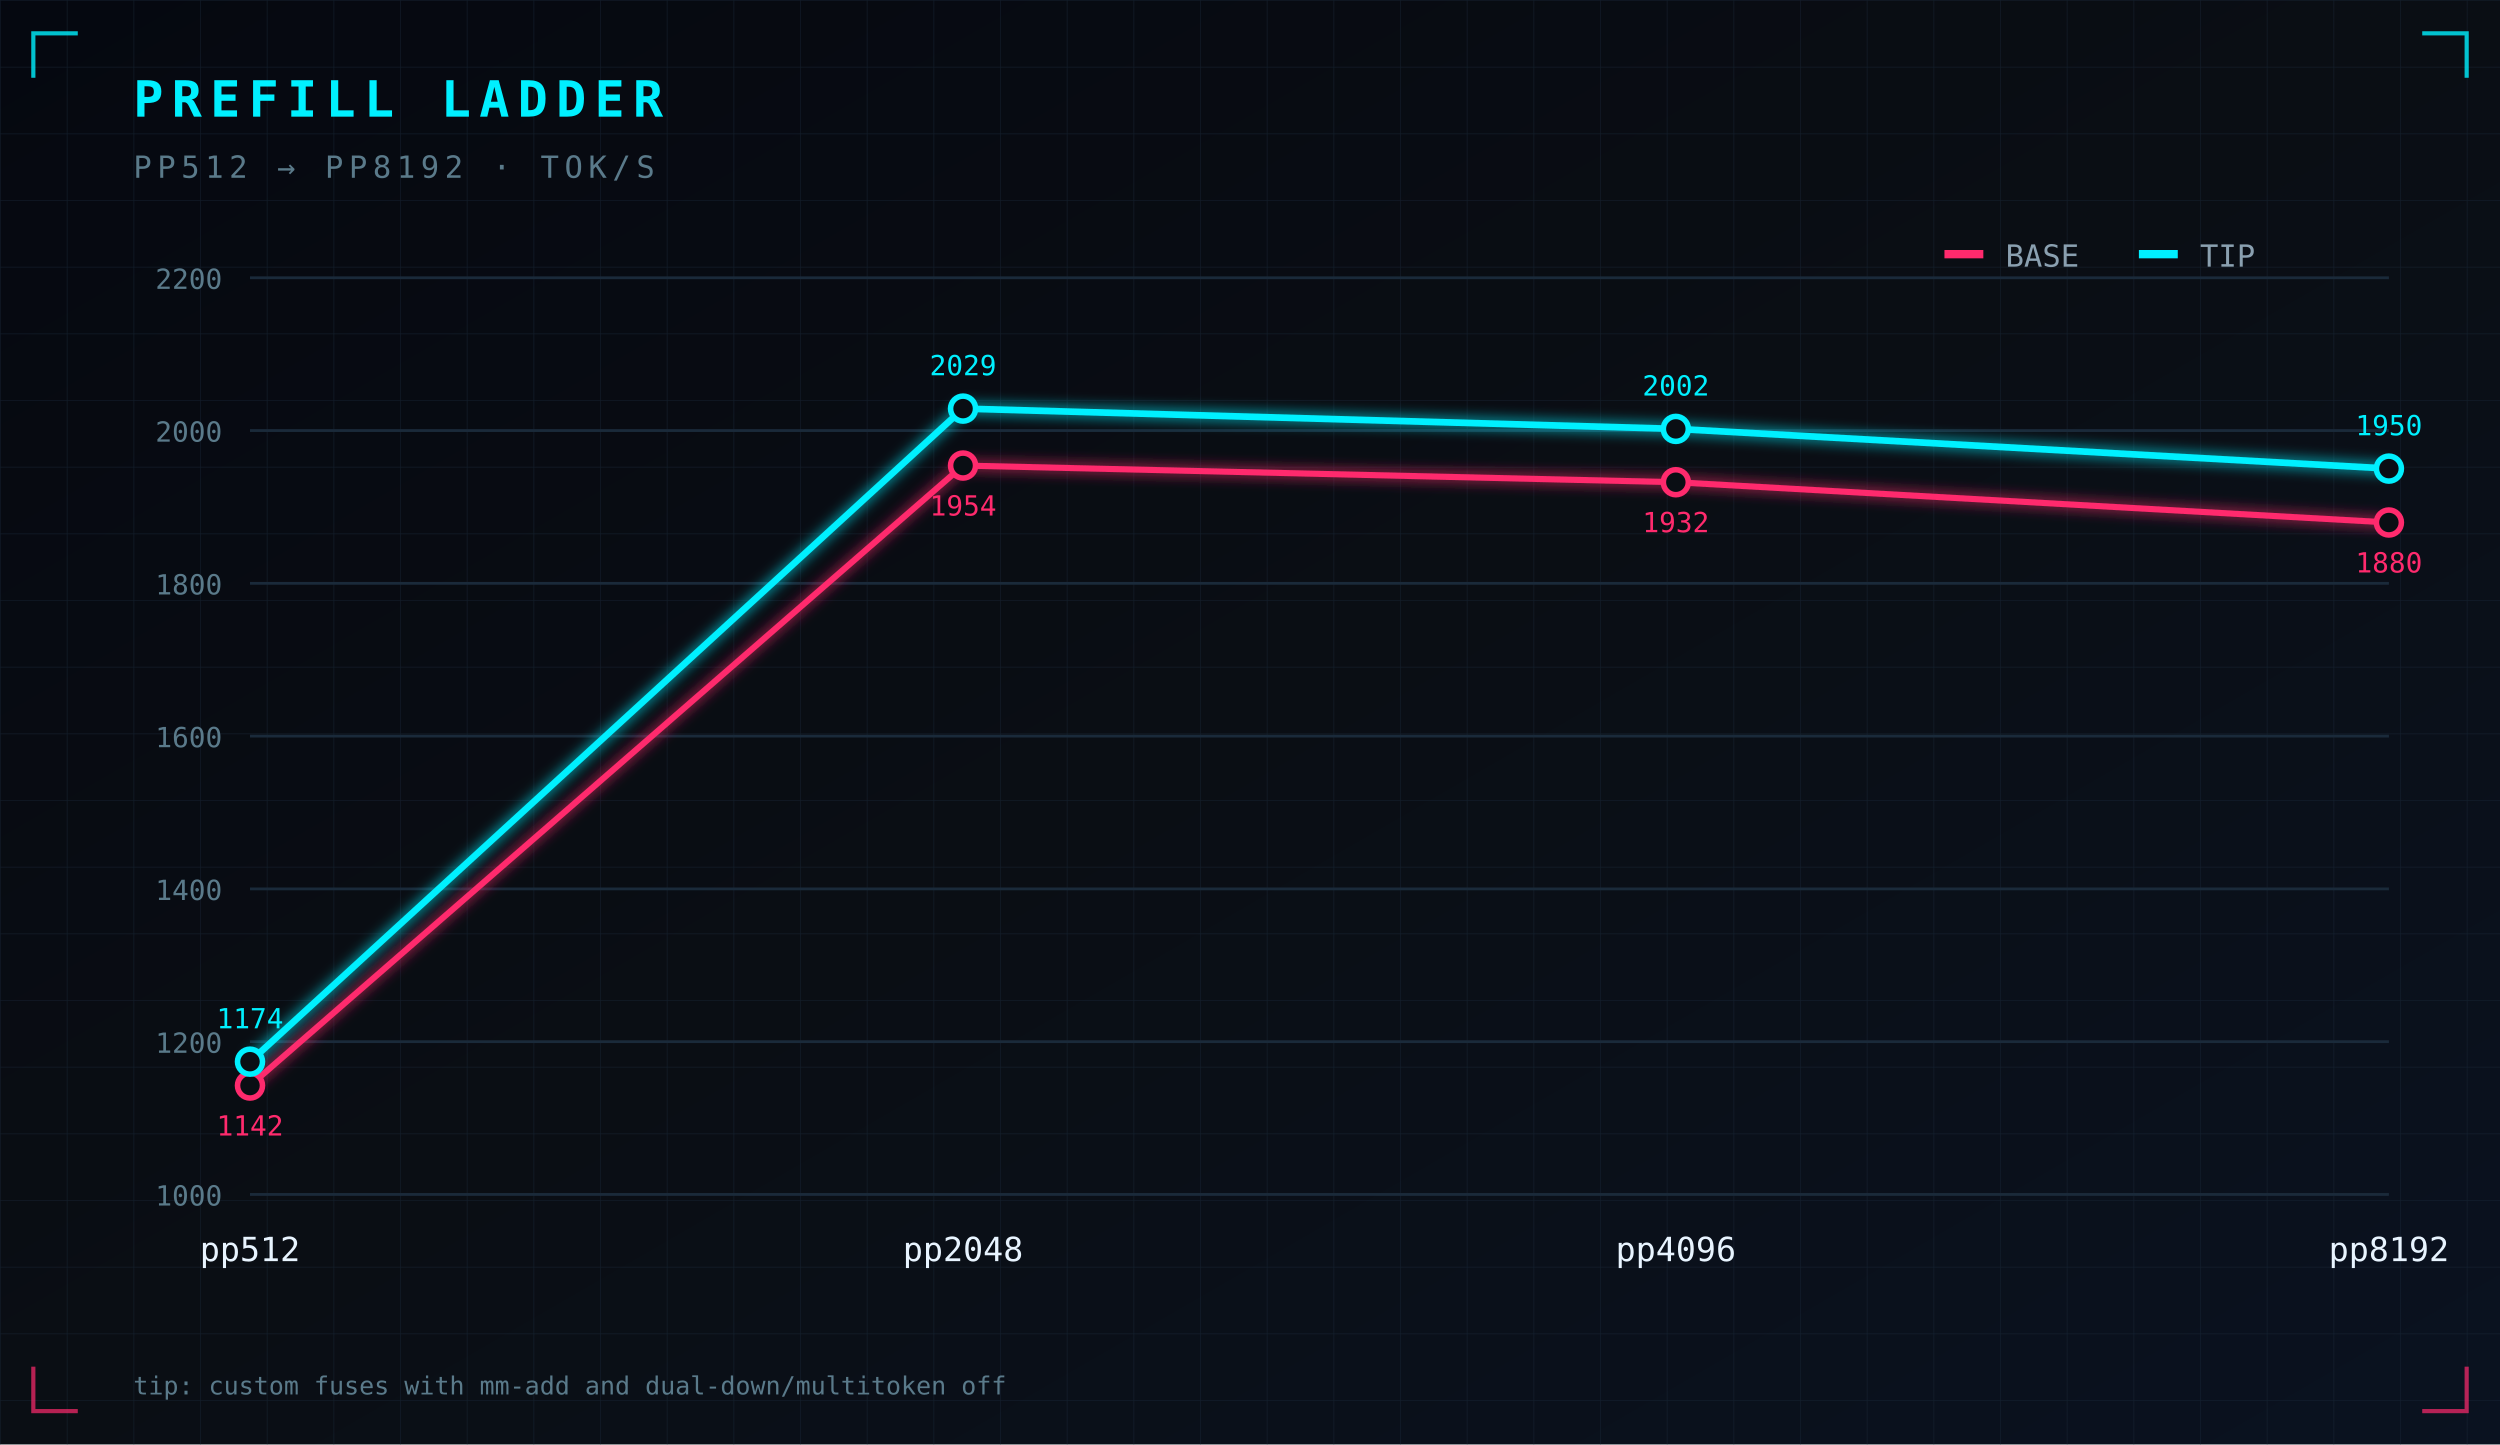
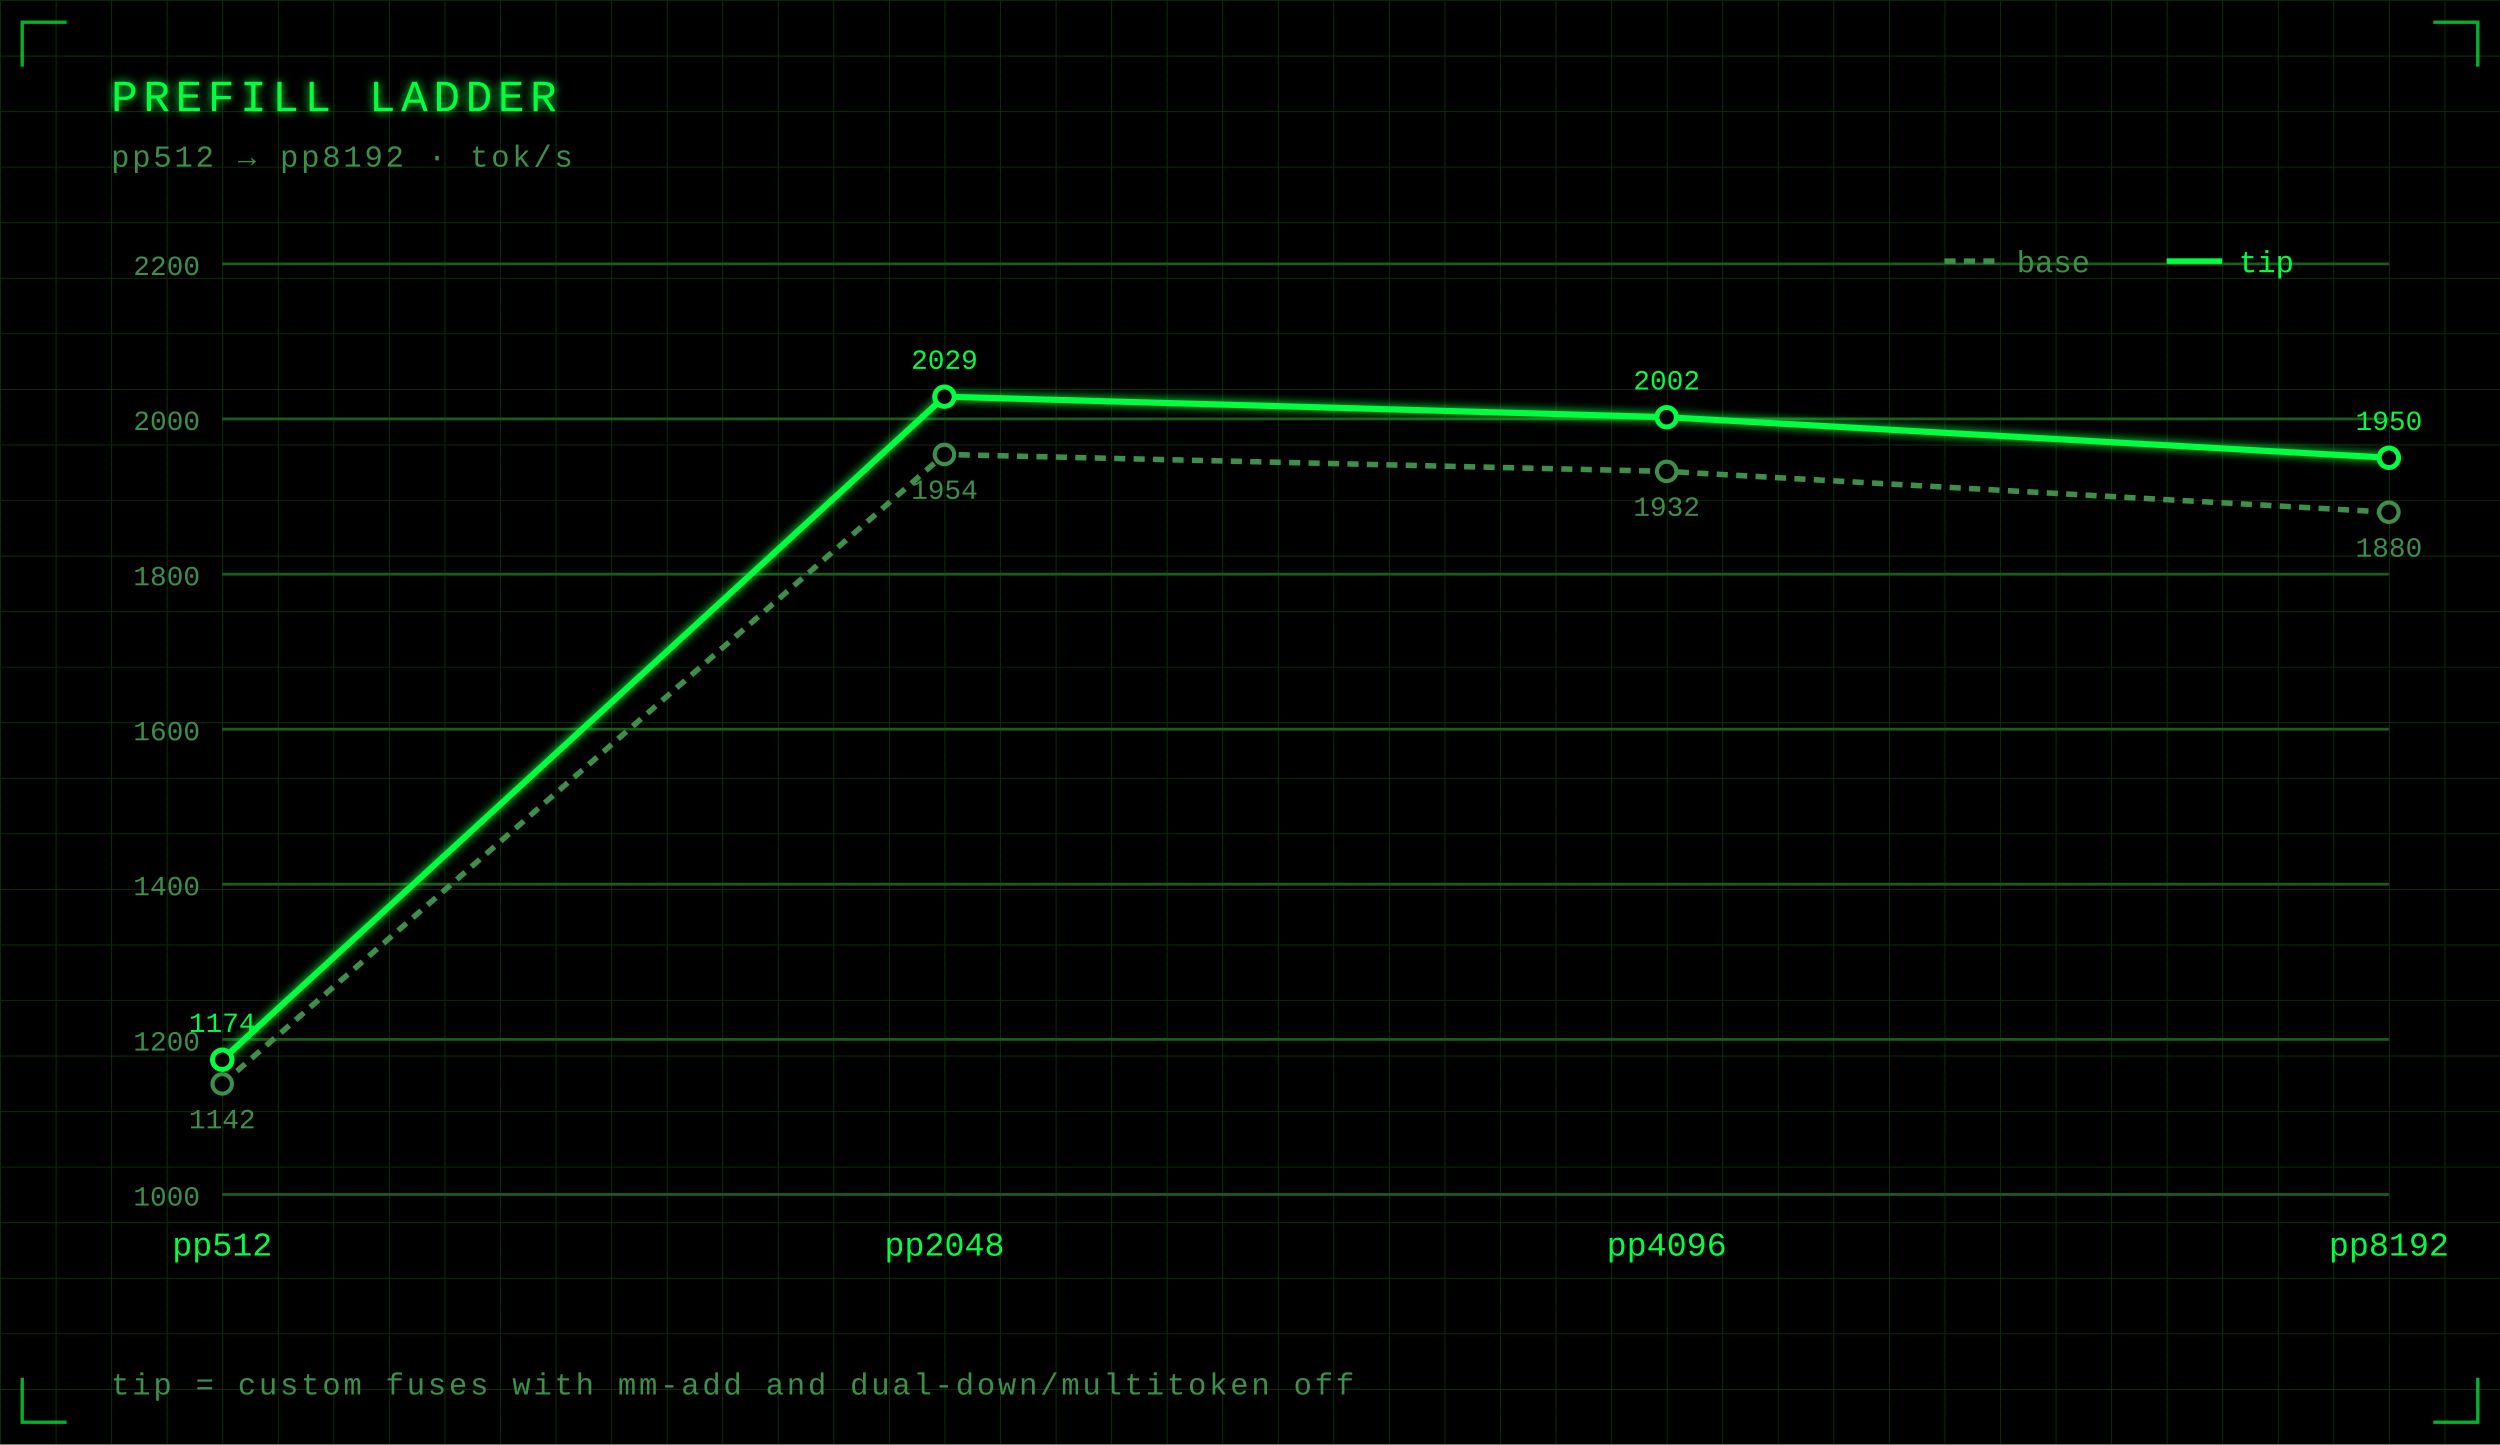
<svg xmlns="http://www.w3.org/2000/svg" width="900" height="520" viewBox="0 0 900 520">
  <defs>
-     <linearGradient id="bgGrad" x1="0" y1="0" x2="1" y2="1">
-       <stop offset="0%" stop-color="#050810" />
-       <stop offset="50%" stop-color="#0a0e14" />
-       <stop offset="100%" stop-color="#0a1220" />
-     </linearGradient>
-     <filter id="glowCyan" x="-50%" y="-50%" width="200%" height="200%">
-       <feGaussianBlur stdDeviation="2.5" result="b" />
+     <filter id="glow" x="-40%" y="-40%" width="180%" height="180%">
+       <feGaussianBlur stdDeviation="1.8" result="b" />
      <feMerge>
        <feMergeNode in="b" />
        <feMergeNode in="SourceGraphic" />
      </feMerge>
    </filter>
-     <filter id="glowMag" x="-50%" y="-50%" width="200%" height="200%">
-       <feGaussianBlur stdDeviation="2.5" result="b" />
-       <feMerge>
-         <feMergeNode in="b" />
-         <feMergeNode in="SourceGraphic" />
-       </feMerge>
-     </filter>
-     <pattern id="grid" width="24" height="24" patternUnits="userSpaceOnUse">
-       <path d="M 24 0 L 0 0 0 24" fill="none" stroke="#1a2a3a" stroke-width="0.5" opacity="0.6" />
+     <pattern id="scan" width="2" height="3" patternUnits="userSpaceOnUse">
+       <rect width="2" height="1" fill="#000" opacity="0.35" />
+     </pattern>
+     <pattern id="grid" width="20" height="20" patternUnits="userSpaceOnUse">
+       <path d="M 20 0 L 0 0 0 20" fill="none" stroke="#1a5c1a" stroke-width="0.6" opacity="0.55" />
    </pattern>
  </defs>
-   <rect width="900" height="520" fill="url(#bgGrad)" />
-   <rect width="900" height="520" fill="url(#grid)" opacity="0.9" />
-   <path d="M12 28 L12 12 L28 12" fill="none" stroke="#00f0ff" stroke-width="1.5" opacity="0.8" />
-   <path d="M888 28 L888 12 L872 12" fill="none" stroke="#00f0ff" stroke-width="1.5" opacity="0.8" />
-   <path d="M12 492 L12 508 L28 508" fill="none" stroke="#ff2a6d" stroke-width="1.5" opacity="0.7" />
-   <path d="M888 492 L888 508 L872 508" fill="none" stroke="#ff2a6d" stroke-width="1.5" opacity="0.7" />
-   <text x="48" y="42" fill="#00f0ff" font-family="ui-monospace, Menlo, monospace" font-size="18" font-weight="700" letter-spacing="3">PREFILL LADDER</text>
-   <text x="48" y="64" fill="#5a7a8a" font-family="monospace" font-size="11" letter-spacing="2">PP512 → PP8192 · TOK/S</text>
-   <line x1="90" y1="430.0" x2="860" y2="430.0" stroke="#1a2a3a" stroke-width="1" />
-   <text x="80" y="434.0" fill="#5a7a8a" font-family="monospace" font-size="10" text-anchor="end">1000</text>
-   <line x1="90" y1="375.0" x2="860" y2="375.0" stroke="#1a2a3a" stroke-width="1" />
-   <text x="80" y="379.0" fill="#5a7a8a" font-family="monospace" font-size="10" text-anchor="end">1200</text>
-   <line x1="90" y1="320.0" x2="860" y2="320.0" stroke="#1a2a3a" stroke-width="1" />
-   <text x="80" y="324.0" fill="#5a7a8a" font-family="monospace" font-size="10" text-anchor="end">1400</text>
-   <line x1="90" y1="265.0" x2="860" y2="265.0" stroke="#1a2a3a" stroke-width="1" />
-   <text x="80" y="269.0" fill="#5a7a8a" font-family="monospace" font-size="10" text-anchor="end">1600</text>
-   <line x1="90" y1="210.0" x2="860" y2="210.0" stroke="#1a2a3a" stroke-width="1" />
-   <text x="80" y="214.0" fill="#5a7a8a" font-family="monospace" font-size="10" text-anchor="end">1800</text>
-   <line x1="90" y1="155.0" x2="860" y2="155.0" stroke="#1a2a3a" stroke-width="1" />
-   <text x="80" y="159.0" fill="#5a7a8a" font-family="monospace" font-size="10" text-anchor="end">2000</text>
-   <line x1="90" y1="100.0" x2="860" y2="100.0" stroke="#1a2a3a" stroke-width="1" />
-   <text x="80" y="104.0" fill="#5a7a8a" font-family="monospace" font-size="10" text-anchor="end">2200</text>
-   <polyline points="90.0,390.8 346.7,167.6 603.3,173.6 860.0,188.1" fill="none" stroke="#ff2a6d" stroke-width="2.2" filter="url(#glowMag)" />
-   <polyline points="90.0,382.2 346.7,147.1 603.3,154.4 860.0,168.7" fill="none" stroke="#00f0ff" stroke-width="2.4" filter="url(#glowCyan)" />
-   <circle cx="90.0" cy="390.8" r="4.5" fill="#0a0e14" stroke="#ff2a6d" stroke-width="2" />
-   <circle cx="90.0" cy="382.2" r="4.5" fill="#0a0e14" stroke="#00f0ff" stroke-width="2" />
-   <text x="90.0" y="370.2" fill="#00f0ff" font-family="monospace" font-size="10" text-anchor="middle">1174</text>
-   <text x="90.0" y="408.8" fill="#ff2a6d" font-family="monospace" font-size="10" text-anchor="middle">1142</text>
-   <text x="90.0" y="454" fill="#e8f4ff" font-family="monospace" font-size="12" text-anchor="middle">pp512</text>
-   <circle cx="346.7" cy="167.6" r="4.5" fill="#0a0e14" stroke="#ff2a6d" stroke-width="2" />
-   <circle cx="346.7" cy="147.1" r="4.5" fill="#0a0e14" stroke="#00f0ff" stroke-width="2" />
-   <text x="346.7" y="135.1" fill="#00f0ff" font-family="monospace" font-size="10" text-anchor="middle">2029</text>
-   <text x="346.7" y="185.6" fill="#ff2a6d" font-family="monospace" font-size="10" text-anchor="middle">1954</text>
-   <text x="346.7" y="454" fill="#e8f4ff" font-family="monospace" font-size="12" text-anchor="middle">pp2048</text>
-   <circle cx="603.3" cy="173.6" r="4.5" fill="#0a0e14" stroke="#ff2a6d" stroke-width="2" />
-   <circle cx="603.3" cy="154.4" r="4.5" fill="#0a0e14" stroke="#00f0ff" stroke-width="2" />
-   <text x="603.3" y="142.4" fill="#00f0ff" font-family="monospace" font-size="10" text-anchor="middle">2002</text>
-   <text x="603.3" y="191.6" fill="#ff2a6d" font-family="monospace" font-size="10" text-anchor="middle">1932</text>
-   <text x="603.3" y="454" fill="#e8f4ff" font-family="monospace" font-size="12" text-anchor="middle">pp4096</text>
-   <circle cx="860.0" cy="188.1" r="4.5" fill="#0a0e14" stroke="#ff2a6d" stroke-width="2" />
-   <circle cx="860.0" cy="168.7" r="4.5" fill="#0a0e14" stroke="#00f0ff" stroke-width="2" />
-   <text x="860.0" y="156.7" fill="#00f0ff" font-family="monospace" font-size="10" text-anchor="middle">1950</text>
-   <text x="860.0" y="206.1" fill="#ff2a6d" font-family="monospace" font-size="10" text-anchor="middle">1880</text>
-   <text x="860.0" y="454" fill="#e8f4ff" font-family="monospace" font-size="12" text-anchor="middle">pp8192</text>
-   <rect x="700" y="90" width="14" height="3" fill="#ff2a6d" />
-   <text x="722" y="96" fill="#8aa0b0" font-family="monospace" font-size="11">BASE</text>
-   <rect x="770" y="90" width="14" height="3" fill="#00f0ff" />
-   <text x="792" y="96" fill="#8aa0b0" font-family="monospace" font-size="11">TIP</text>
-   <text x="48" y="502" fill="#5a7a8a" font-family="monospace" font-size="9">tip: custom fuses with mm-add and dual-down/multitoken off</text>
+   <rect width="900" height="520" fill="#000000" />
+   <rect width="900" height="520" fill="url(#grid)" />
+   <rect width="900" height="520" fill="url(#scan)" opacity="0.45" />
+   <path d="M8 24 V8 H24" fill="none" stroke="#00ff41" stroke-width="1.2" opacity="0.7" />
+   <path d="M892 24 V8 H876" fill="none" stroke="#00ff41" stroke-width="1.2" opacity="0.7" />
+   <path d="M8 496 V512 H24" fill="none" stroke="#00ff41" stroke-width="1.2" opacity="0.7" />
+   <path d="M892 496 V512 H876" fill="none" stroke="#00ff41" stroke-width="1.2" opacity="0.7" />
+   <text x="40" y="40" fill="#00ff41" font-family="ui-monospace, SFMono-Regular, Menlo, Consolas, 'Liberation Mono', monospace" font-size="16" letter-spacing="2" filter="url(#glow)">PREFILL LADDER</text>
+   <text x="40" y="60" fill="#3d8f4a" font-family="ui-monospace, SFMono-Regular, Menlo, Consolas, 'Liberation Mono', monospace" font-size="11" letter-spacing="1">pp512 → pp8192  ·  tok/s</text>
+   <line x1="80" y1="430.0" x2="860" y2="430.0" stroke="#1a5c1a" stroke-width="1" />
+   <text x="72" y="434.0" fill="#3d8f4a" font-family="ui-monospace, SFMono-Regular, Menlo, Consolas, 'Liberation Mono', monospace" font-size="10" text-anchor="end">1000</text>
+   <line x1="80" y1="374.2" x2="860" y2="374.2" stroke="#1a5c1a" stroke-width="1" />
+   <text x="72" y="378.2" fill="#3d8f4a" font-family="ui-monospace, SFMono-Regular, Menlo, Consolas, 'Liberation Mono', monospace" font-size="10" text-anchor="end">1200</text>
+   <line x1="80" y1="318.3" x2="860" y2="318.3" stroke="#1a5c1a" stroke-width="1" />
+   <text x="72" y="322.3" fill="#3d8f4a" font-family="ui-monospace, SFMono-Regular, Menlo, Consolas, 'Liberation Mono', monospace" font-size="10" text-anchor="end">1400</text>
+   <line x1="80" y1="262.5" x2="860" y2="262.5" stroke="#1a5c1a" stroke-width="1" />
+   <text x="72" y="266.5" fill="#3d8f4a" font-family="ui-monospace, SFMono-Regular, Menlo, Consolas, 'Liberation Mono', monospace" font-size="10" text-anchor="end">1600</text>
+   <line x1="80" y1="206.7" x2="860" y2="206.7" stroke="#1a5c1a" stroke-width="1" />
+   <text x="72" y="210.7" fill="#3d8f4a" font-family="ui-monospace, SFMono-Regular, Menlo, Consolas, 'Liberation Mono', monospace" font-size="10" text-anchor="end">1800</text>
+   <line x1="80" y1="150.8" x2="860" y2="150.8" stroke="#1a5c1a" stroke-width="1" />
+   <text x="72" y="154.8" fill="#3d8f4a" font-family="ui-monospace, SFMono-Regular, Menlo, Consolas, 'Liberation Mono', monospace" font-size="10" text-anchor="end">2000</text>
+   <line x1="80" y1="95.0" x2="860" y2="95.0" stroke="#1a5c1a" stroke-width="1" />
+   <text x="72" y="99.0" fill="#3d8f4a" font-family="ui-monospace, SFMono-Regular, Menlo, Consolas, 'Liberation Mono', monospace" font-size="10" text-anchor="end">2200</text>
+   <polyline points="80.0,390.2 340.0,163.6 600.0,169.7 860.0,184.4" fill="none" stroke="#3d8f4a" stroke-width="2" stroke-dasharray="4 3" />
+   <polyline points="80.0,381.5 340.0,142.8 600.0,150.2 860.0,164.8" fill="none" stroke="#00ff41" stroke-width="2.2" filter="url(#glow)" />
+   <circle cx="80.0" cy="390.2" r="3.5" fill="#000000" stroke="#3d8f4a" stroke-width="1.5" />
+   <circle cx="80.0" cy="381.5" r="3.5" fill="#000000" stroke="#00ff41" stroke-width="1.8" />
+   <text x="80.0" y="371.5" fill="#00ff41" font-family="ui-monospace, SFMono-Regular, Menlo, Consolas, 'Liberation Mono', monospace" font-size="10" text-anchor="middle">1174</text>
+   <text x="80.0" y="406.2" fill="#3d8f4a" font-family="ui-monospace, SFMono-Regular, Menlo, Consolas, 'Liberation Mono', monospace" font-size="10" text-anchor="middle">1142</text>
+   <text x="80.0" y="452" fill="#00ff41" font-family="ui-monospace, SFMono-Regular, Menlo, Consolas, 'Liberation Mono', monospace" font-size="12" text-anchor="middle">pp512</text>
+   <circle cx="340.0" cy="163.6" r="3.5" fill="#000000" stroke="#3d8f4a" stroke-width="1.5" />
+   <circle cx="340.0" cy="142.8" r="3.5" fill="#000000" stroke="#00ff41" stroke-width="1.8" />
+   <text x="340.0" y="132.8" fill="#00ff41" font-family="ui-monospace, SFMono-Regular, Menlo, Consolas, 'Liberation Mono', monospace" font-size="10" text-anchor="middle">2029</text>
+   <text x="340.0" y="179.6" fill="#3d8f4a" font-family="ui-monospace, SFMono-Regular, Menlo, Consolas, 'Liberation Mono', monospace" font-size="10" text-anchor="middle">1954</text>
+   <text x="340.0" y="452" fill="#00ff41" font-family="ui-monospace, SFMono-Regular, Menlo, Consolas, 'Liberation Mono', monospace" font-size="12" text-anchor="middle">pp2048</text>
+   <circle cx="600.0" cy="169.7" r="3.5" fill="#000000" stroke="#3d8f4a" stroke-width="1.5" />
+   <circle cx="600.0" cy="150.2" r="3.5" fill="#000000" stroke="#00ff41" stroke-width="1.8" />
+   <text x="600.0" y="140.2" fill="#00ff41" font-family="ui-monospace, SFMono-Regular, Menlo, Consolas, 'Liberation Mono', monospace" font-size="10" text-anchor="middle">2002</text>
+   <text x="600.0" y="185.7" fill="#3d8f4a" font-family="ui-monospace, SFMono-Regular, Menlo, Consolas, 'Liberation Mono', monospace" font-size="10" text-anchor="middle">1932</text>
+   <text x="600.0" y="452" fill="#00ff41" font-family="ui-monospace, SFMono-Regular, Menlo, Consolas, 'Liberation Mono', monospace" font-size="12" text-anchor="middle">pp4096</text>
+   <circle cx="860.0" cy="184.4" r="3.5" fill="#000000" stroke="#3d8f4a" stroke-width="1.5" />
+   <circle cx="860.0" cy="164.8" r="3.5" fill="#000000" stroke="#00ff41" stroke-width="1.8" />
+   <text x="860.0" y="154.8" fill="#00ff41" font-family="ui-monospace, SFMono-Regular, Menlo, Consolas, 'Liberation Mono', monospace" font-size="10" text-anchor="middle">1950</text>
+   <text x="860.0" y="200.4" fill="#3d8f4a" font-family="ui-monospace, SFMono-Regular, Menlo, Consolas, 'Liberation Mono', monospace" font-size="10" text-anchor="middle">1880</text>
+   <text x="860.0" y="452" fill="#00ff41" font-family="ui-monospace, SFMono-Regular, Menlo, Consolas, 'Liberation Mono', monospace" font-size="12" text-anchor="middle">pp8192</text>
+   <line x1="700" y1="94" x2="720" y2="94" stroke="#3d8f4a" stroke-width="2" stroke-dasharray="4 3" />
+   <text x="726" y="98" fill="#3d8f4a" font-family="ui-monospace, SFMono-Regular, Menlo, Consolas, 'Liberation Mono', monospace" font-size="11">base</text>
+   <line x1="780" y1="94" x2="800" y2="94" stroke="#00ff41" stroke-width="2" />
+   <text x="806" y="98" fill="#00ff41" font-family="ui-monospace, SFMono-Regular, Menlo, Consolas, 'Liberation Mono', monospace" font-size="11">tip</text>
+   <text x="40" y="502" fill="#3d8f4a" font-family="ui-monospace, SFMono-Regular, Menlo, Consolas, 'Liberation Mono', monospace" font-size="11" letter-spacing="1">tip = custom fuses with mm-add and dual-down/multitoken off</text>
</svg>
